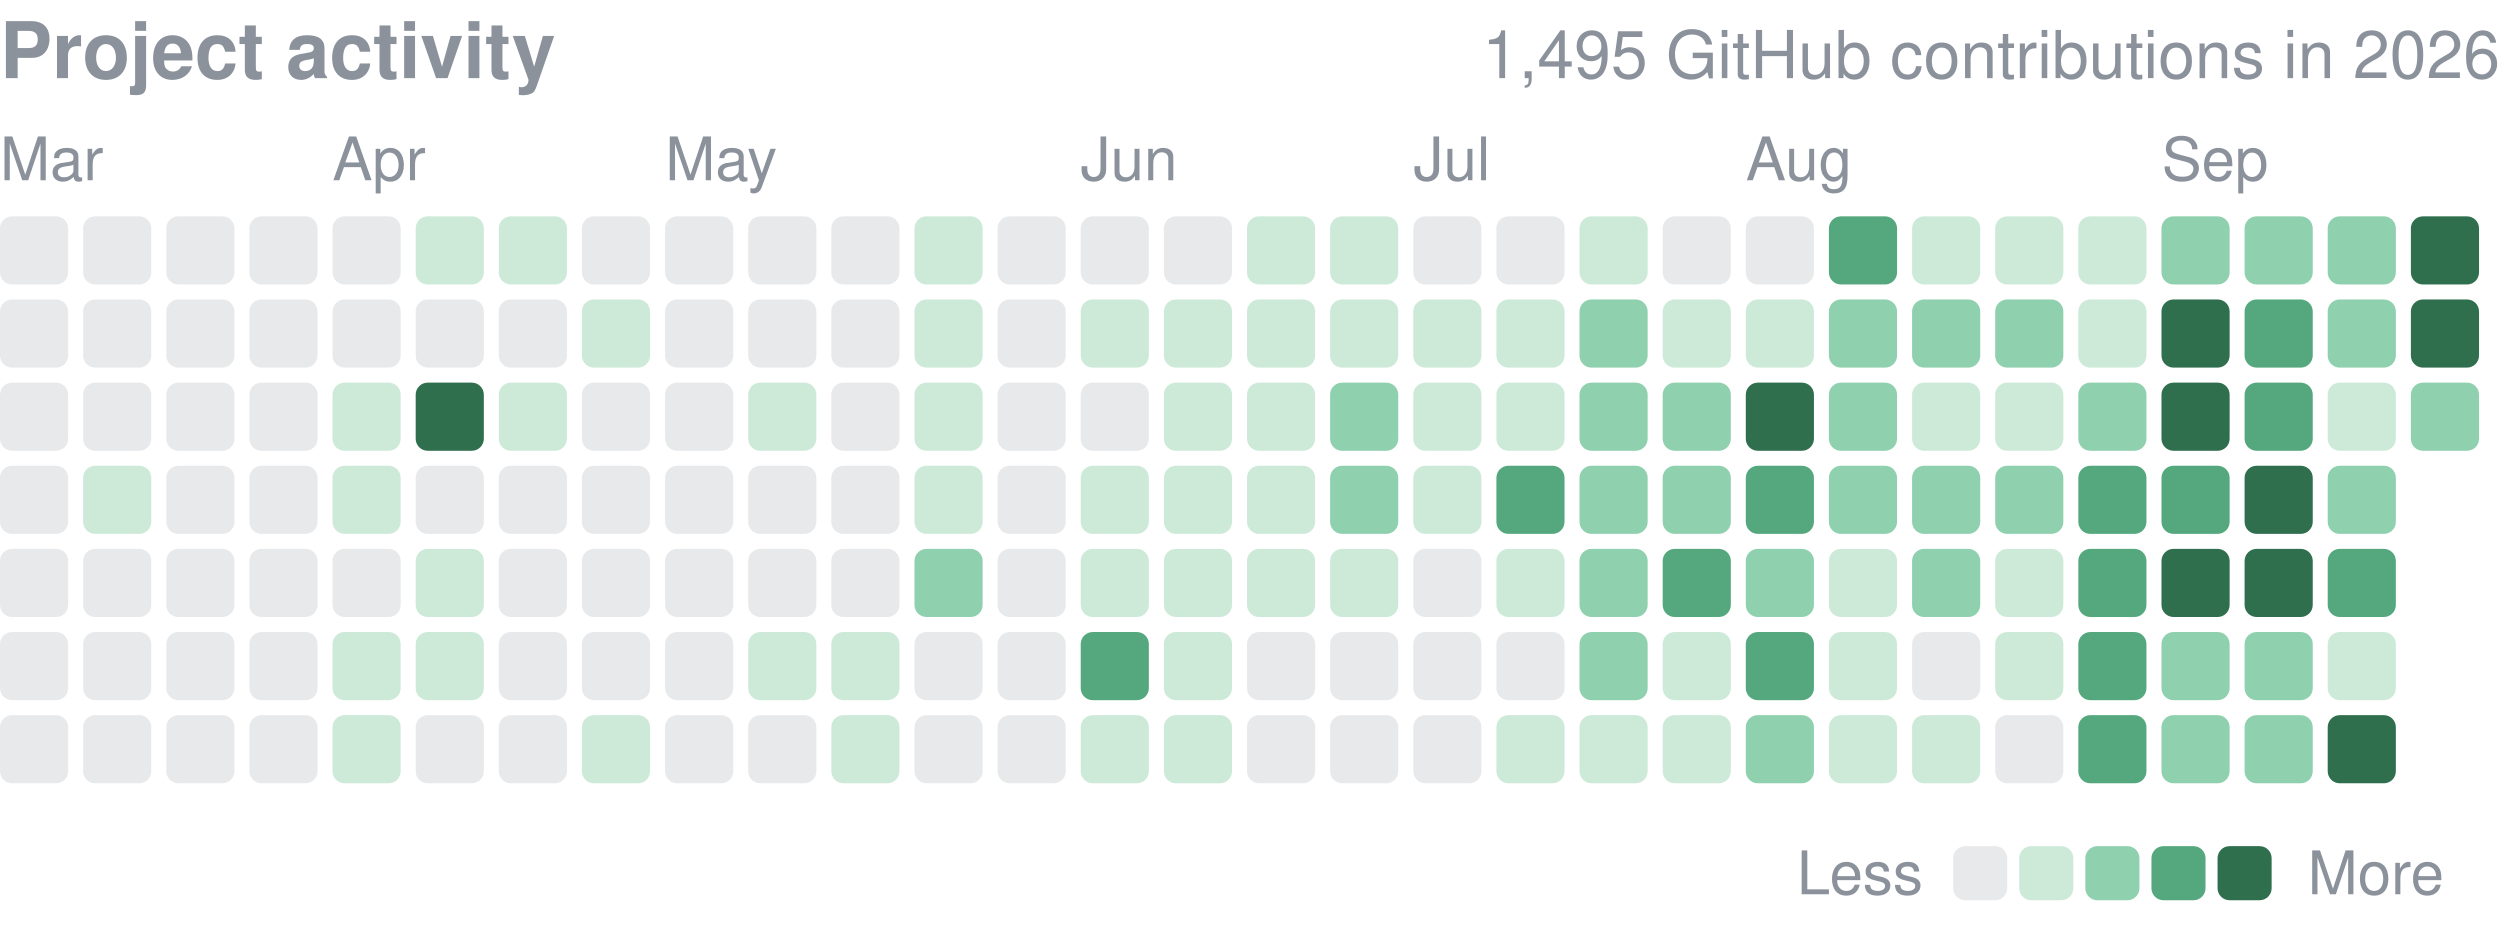
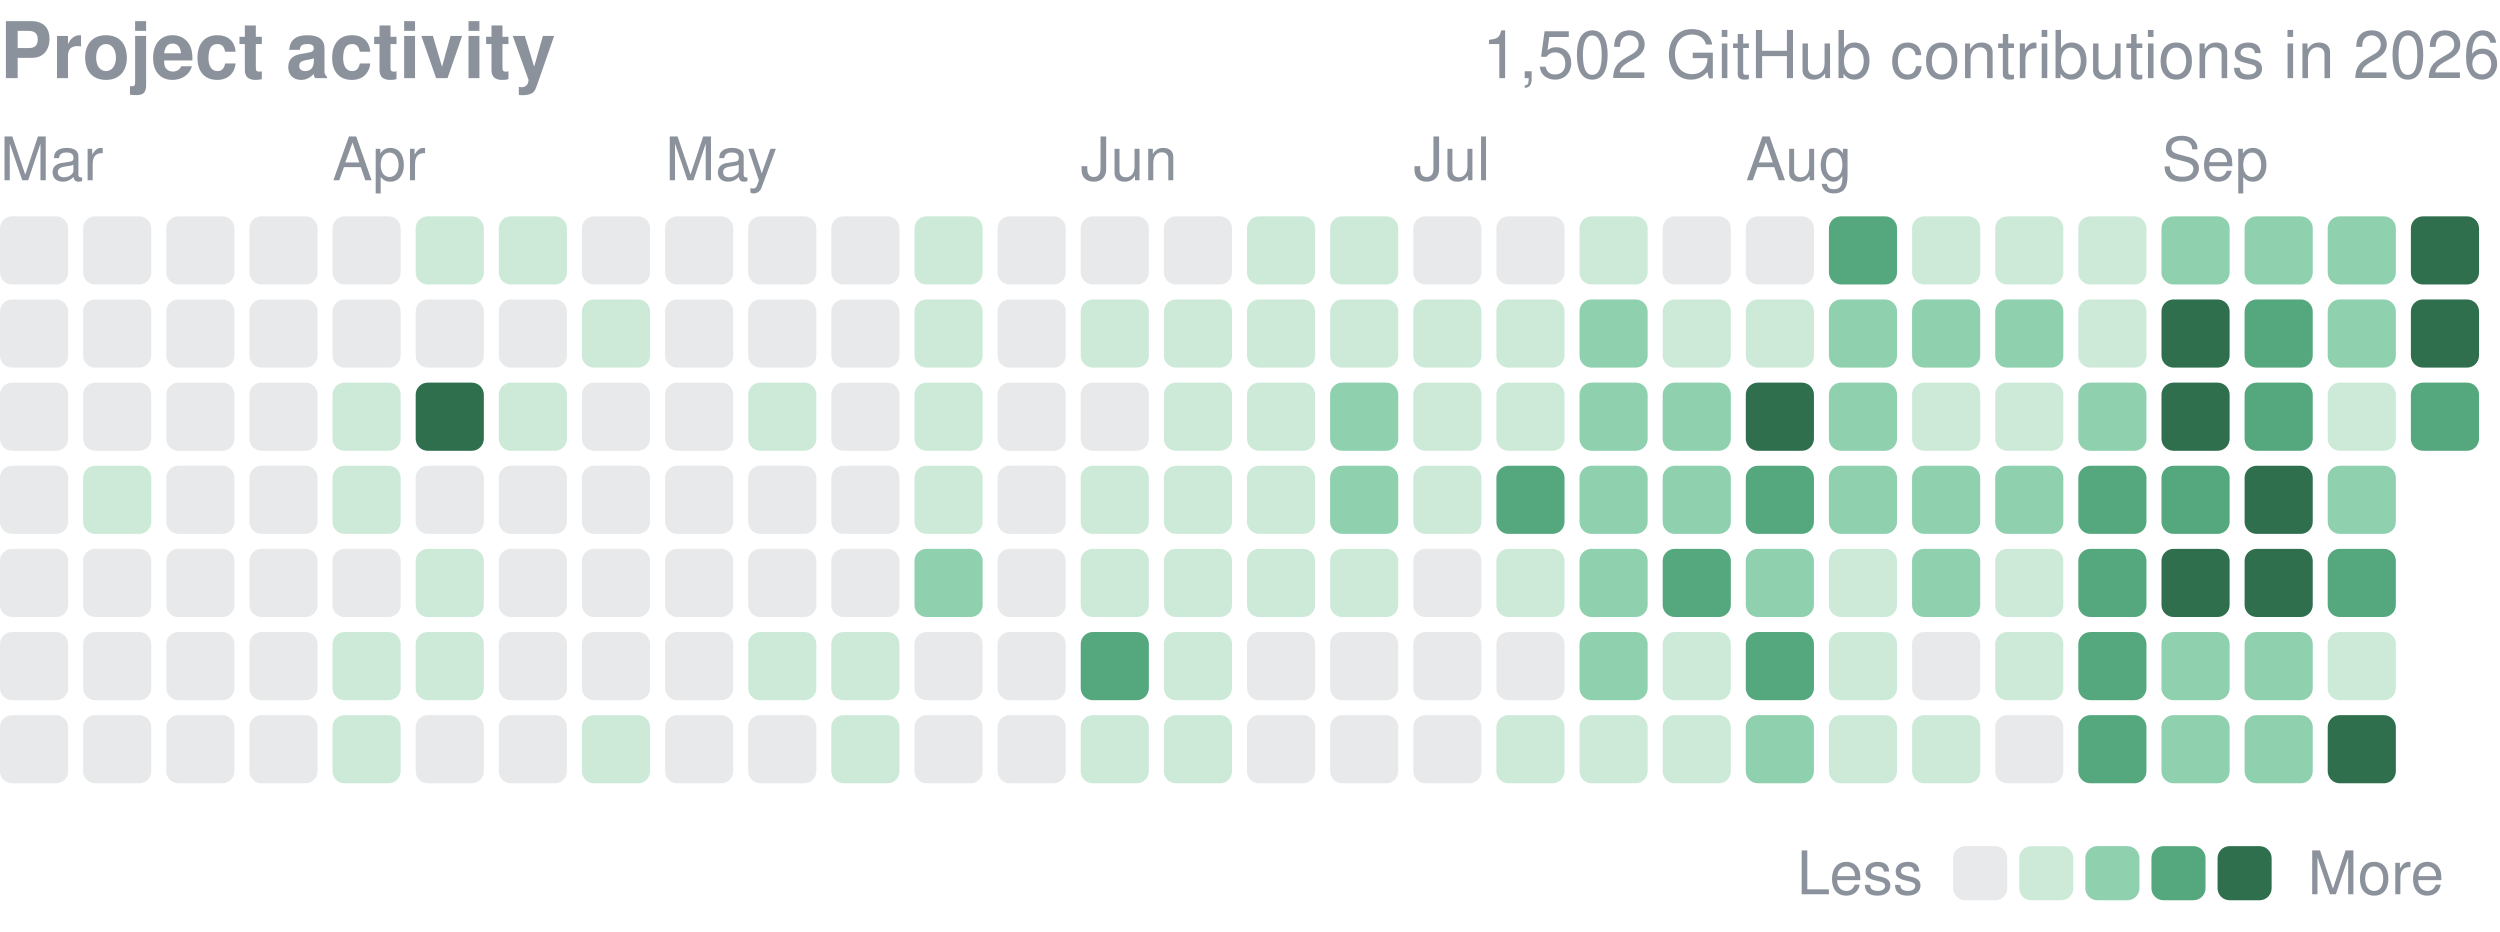
<svg xmlns="http://www.w3.org/2000/svg" width="416" height="155" viewBox="0 0 416 155" role="img" aria-label="yjinyoo GitHub contributions per day in 2026">
  <style>text{font-family:-apple-system,BlinkMacSystemFont,"Segoe UI",Helvetica,Arial,sans-serif}</style>
  <text x="0" y="13" font-size="13" font-weight="600" fill="#8b929c">Project activity</text>
-   <text x="416" y="13" font-size="11" fill="#8b929c" text-anchor="end">1,495 GitHub contributions in 2026</text>
+   <text x="416" y="13" font-size="11" fill="#8b929c" text-anchor="end">1,502 GitHub contributions in 2026</text>
  <text x="0.0" y="30" font-size="10" fill="#8b929c">Mar</text>
  <text x="55.3" y="30" font-size="10" fill="#8b929c">Apr</text>
  <text x="110.7" y="30" font-size="10" fill="#8b929c">May</text>
  <text x="179.8" y="30" font-size="10" fill="#8b929c">Jun</text>
  <text x="235.2" y="30" font-size="10" fill="#8b929c">Jul</text>
  <text x="290.5" y="30" font-size="10" fill="#8b929c">Aug</text>
  <text x="359.7" y="30" font-size="10" fill="#8b929c">Sep</text>
  <rect x="0.00" y="36.00" width="11.34" height="11.34" rx="2.0" fill="#8b929c" opacity="0.2" />
  <rect x="0.00" y="49.83" width="11.34" height="11.34" rx="2.0" fill="#8b929c" opacity="0.2" />
  <rect x="0.00" y="63.67" width="11.34" height="11.34" rx="2.0" fill="#8b929c" opacity="0.2" />
  <rect x="0.00" y="77.50" width="11.34" height="11.34" rx="2.0" fill="#8b929c" opacity="0.2" />
  <rect x="0.00" y="91.33" width="11.34" height="11.34" rx="2.0" fill="#8b929c" opacity="0.2" />
  <rect x="0.00" y="105.17" width="11.34" height="11.34" rx="2.0" fill="#8b929c" opacity="0.2" />
  <rect x="0.00" y="119.00" width="11.34" height="11.34" rx="2.0" fill="#8b929c" opacity="0.2" />
  <rect x="13.83" y="36.00" width="11.34" height="11.34" rx="2.0" fill="#8b929c" opacity="0.2" />
  <rect x="13.83" y="49.83" width="11.34" height="11.34" rx="2.0" fill="#8b929c" opacity="0.2" />
  <rect x="13.83" y="63.67" width="11.34" height="11.34" rx="2.0" fill="#8b929c" opacity="0.2" />
  <rect x="13.83" y="77.50" width="11.34" height="11.34" rx="2.0" fill="#cdead9" />
  <rect x="13.83" y="91.33" width="11.34" height="11.34" rx="2.0" fill="#8b929c" opacity="0.2" />
  <rect x="13.83" y="105.17" width="11.34" height="11.34" rx="2.0" fill="#8b929c" opacity="0.2" />
  <rect x="13.83" y="119.00" width="11.34" height="11.34" rx="2.0" fill="#8b929c" opacity="0.2" />
  <rect x="27.67" y="36.00" width="11.34" height="11.34" rx="2.0" fill="#8b929c" opacity="0.2" />
  <rect x="27.67" y="49.83" width="11.34" height="11.34" rx="2.0" fill="#8b929c" opacity="0.2" />
  <rect x="27.67" y="63.67" width="11.34" height="11.34" rx="2.0" fill="#8b929c" opacity="0.2" />
  <rect x="27.67" y="77.50" width="11.34" height="11.34" rx="2.0" fill="#8b929c" opacity="0.2" />
  <rect x="27.67" y="91.33" width="11.34" height="11.34" rx="2.0" fill="#8b929c" opacity="0.2" />
  <rect x="27.67" y="105.17" width="11.34" height="11.34" rx="2.0" fill="#8b929c" opacity="0.2" />
  <rect x="27.67" y="119.00" width="11.34" height="11.34" rx="2.0" fill="#8b929c" opacity="0.2" />
  <rect x="41.50" y="36.00" width="11.34" height="11.34" rx="2.0" fill="#8b929c" opacity="0.2" />
  <rect x="41.50" y="49.83" width="11.34" height="11.34" rx="2.0" fill="#8b929c" opacity="0.2" />
  <rect x="41.50" y="63.67" width="11.34" height="11.34" rx="2.0" fill="#8b929c" opacity="0.2" />
  <rect x="41.50" y="77.50" width="11.34" height="11.34" rx="2.0" fill="#8b929c" opacity="0.2" />
  <rect x="41.50" y="91.33" width="11.34" height="11.34" rx="2.0" fill="#8b929c" opacity="0.2" />
  <rect x="41.50" y="105.17" width="11.34" height="11.34" rx="2.0" fill="#8b929c" opacity="0.2" />
  <rect x="41.50" y="119.00" width="11.34" height="11.34" rx="2.0" fill="#8b929c" opacity="0.2" />
  <rect x="55.33" y="36.00" width="11.34" height="11.34" rx="2.0" fill="#8b929c" opacity="0.2" />
  <rect x="55.33" y="49.83" width="11.34" height="11.34" rx="2.0" fill="#8b929c" opacity="0.2" />
  <rect x="55.33" y="63.67" width="11.34" height="11.34" rx="2.0" fill="#cdead9" />
  <rect x="55.33" y="77.50" width="11.34" height="11.34" rx="2.0" fill="#cdead9" />
  <rect x="55.33" y="91.33" width="11.34" height="11.34" rx="2.0" fill="#8b929c" opacity="0.2" />
  <rect x="55.33" y="105.17" width="11.34" height="11.34" rx="2.0" fill="#cdead9" />
  <rect x="55.33" y="119.00" width="11.34" height="11.34" rx="2.0" fill="#cdead9" />
  <rect x="69.17" y="36.00" width="11.34" height="11.34" rx="2.0" fill="#cdead9" />
  <rect x="69.17" y="49.83" width="11.34" height="11.34" rx="2.0" fill="#8b929c" opacity="0.2" />
  <rect x="69.17" y="63.67" width="11.34" height="11.34" rx="2.0" fill="#2f6f4e" />
  <rect x="69.17" y="77.50" width="11.34" height="11.34" rx="2.0" fill="#8b929c" opacity="0.2" />
  <rect x="69.17" y="91.33" width="11.34" height="11.34" rx="2.0" fill="#cdead9" />
  <rect x="69.17" y="105.17" width="11.34" height="11.34" rx="2.0" fill="#cdead9" />
  <rect x="69.17" y="119.00" width="11.34" height="11.34" rx="2.0" fill="#8b929c" opacity="0.2" />
  <rect x="83.00" y="36.00" width="11.34" height="11.34" rx="2.0" fill="#cdead9" />
  <rect x="83.00" y="49.83" width="11.34" height="11.34" rx="2.0" fill="#8b929c" opacity="0.2" />
  <rect x="83.00" y="63.67" width="11.34" height="11.34" rx="2.0" fill="#cdead9" />
  <rect x="83.00" y="77.50" width="11.34" height="11.34" rx="2.0" fill="#8b929c" opacity="0.2" />
  <rect x="83.00" y="91.33" width="11.34" height="11.34" rx="2.0" fill="#8b929c" opacity="0.2" />
  <rect x="83.00" y="105.17" width="11.34" height="11.34" rx="2.0" fill="#8b929c" opacity="0.2" />
  <rect x="83.00" y="119.00" width="11.34" height="11.34" rx="2.0" fill="#8b929c" opacity="0.2" />
  <rect x="96.83" y="36.00" width="11.34" height="11.34" rx="2.0" fill="#8b929c" opacity="0.2" />
  <rect x="96.83" y="49.83" width="11.34" height="11.34" rx="2.0" fill="#cdead9" />
  <rect x="96.83" y="63.67" width="11.34" height="11.34" rx="2.0" fill="#8b929c" opacity="0.2" />
  <rect x="96.83" y="77.50" width="11.34" height="11.34" rx="2.0" fill="#8b929c" opacity="0.2" />
  <rect x="96.83" y="91.33" width="11.34" height="11.34" rx="2.0" fill="#8b929c" opacity="0.2" />
  <rect x="96.83" y="105.17" width="11.34" height="11.34" rx="2.0" fill="#8b929c" opacity="0.2" />
  <rect x="96.83" y="119.00" width="11.34" height="11.34" rx="2.0" fill="#cdead9" />
  <rect x="110.67" y="36.00" width="11.34" height="11.34" rx="2.0" fill="#8b929c" opacity="0.2" />
  <rect x="110.67" y="49.83" width="11.34" height="11.34" rx="2.0" fill="#8b929c" opacity="0.2" />
  <rect x="110.67" y="63.67" width="11.34" height="11.34" rx="2.0" fill="#8b929c" opacity="0.2" />
  <rect x="110.67" y="77.50" width="11.34" height="11.34" rx="2.0" fill="#8b929c" opacity="0.2" />
  <rect x="110.67" y="91.33" width="11.34" height="11.34" rx="2.0" fill="#8b929c" opacity="0.2" />
  <rect x="110.67" y="105.17" width="11.34" height="11.34" rx="2.0" fill="#8b929c" opacity="0.2" />
  <rect x="110.67" y="119.00" width="11.34" height="11.34" rx="2.0" fill="#8b929c" opacity="0.2" />
  <rect x="124.50" y="36.00" width="11.34" height="11.34" rx="2.0" fill="#8b929c" opacity="0.2" />
  <rect x="124.50" y="49.83" width="11.34" height="11.34" rx="2.0" fill="#8b929c" opacity="0.2" />
  <rect x="124.50" y="63.67" width="11.34" height="11.34" rx="2.0" fill="#cdead9" />
  <rect x="124.50" y="77.50" width="11.34" height="11.34" rx="2.0" fill="#8b929c" opacity="0.2" />
  <rect x="124.50" y="91.33" width="11.34" height="11.34" rx="2.0" fill="#8b929c" opacity="0.2" />
  <rect x="124.50" y="105.17" width="11.34" height="11.34" rx="2.0" fill="#cdead9" />
  <rect x="124.50" y="119.00" width="11.34" height="11.34" rx="2.0" fill="#8b929c" opacity="0.2" />
  <rect x="138.33" y="36.00" width="11.34" height="11.34" rx="2.0" fill="#8b929c" opacity="0.2" />
  <rect x="138.33" y="49.83" width="11.34" height="11.34" rx="2.0" fill="#8b929c" opacity="0.2" />
  <rect x="138.33" y="63.67" width="11.34" height="11.34" rx="2.0" fill="#8b929c" opacity="0.2" />
  <rect x="138.33" y="77.50" width="11.34" height="11.34" rx="2.0" fill="#8b929c" opacity="0.2" />
  <rect x="138.33" y="91.33" width="11.34" height="11.34" rx="2.0" fill="#8b929c" opacity="0.2" />
  <rect x="138.33" y="105.17" width="11.34" height="11.34" rx="2.0" fill="#cdead9" />
  <rect x="138.33" y="119.00" width="11.34" height="11.34" rx="2.0" fill="#cdead9" />
  <rect x="152.17" y="36.00" width="11.34" height="11.34" rx="2.0" fill="#cdead9" />
  <rect x="152.17" y="49.83" width="11.34" height="11.34" rx="2.0" fill="#cdead9" />
  <rect x="152.17" y="63.67" width="11.34" height="11.34" rx="2.0" fill="#cdead9" />
  <rect x="152.17" y="77.50" width="11.34" height="11.34" rx="2.0" fill="#cdead9" />
  <rect x="152.17" y="91.33" width="11.34" height="11.34" rx="2.0" fill="#8fd0ae" />
  <rect x="152.17" y="105.17" width="11.34" height="11.34" rx="2.0" fill="#8b929c" opacity="0.2" />
  <rect x="152.17" y="119.00" width="11.34" height="11.34" rx="2.0" fill="#8b929c" opacity="0.2" />
  <rect x="166.00" y="36.00" width="11.34" height="11.34" rx="2.0" fill="#8b929c" opacity="0.2" />
  <rect x="166.00" y="49.83" width="11.34" height="11.34" rx="2.0" fill="#8b929c" opacity="0.2" />
  <rect x="166.00" y="63.67" width="11.34" height="11.34" rx="2.0" fill="#8b929c" opacity="0.2" />
  <rect x="166.00" y="77.50" width="11.34" height="11.34" rx="2.0" fill="#8b929c" opacity="0.2" />
  <rect x="166.00" y="91.33" width="11.34" height="11.34" rx="2.0" fill="#8b929c" opacity="0.2" />
  <rect x="166.00" y="105.17" width="11.34" height="11.34" rx="2.0" fill="#8b929c" opacity="0.2" />
  <rect x="166.00" y="119.00" width="11.34" height="11.34" rx="2.0" fill="#8b929c" opacity="0.2" />
  <rect x="179.83" y="36.00" width="11.34" height="11.34" rx="2.0" fill="#8b929c" opacity="0.2" />
  <rect x="179.83" y="49.83" width="11.34" height="11.34" rx="2.0" fill="#cdead9" />
  <rect x="179.83" y="63.67" width="11.34" height="11.34" rx="2.0" fill="#8b929c" opacity="0.2" />
  <rect x="179.83" y="77.50" width="11.34" height="11.34" rx="2.0" fill="#cdead9" />
  <rect x="179.83" y="91.33" width="11.34" height="11.34" rx="2.0" fill="#cdead9" />
  <rect x="179.83" y="105.17" width="11.34" height="11.34" rx="2.0" fill="#55a87e" />
  <rect x="179.83" y="119.00" width="11.34" height="11.34" rx="2.0" fill="#cdead9" />
  <rect x="193.67" y="36.00" width="11.34" height="11.34" rx="2.0" fill="#8b929c" opacity="0.2" />
  <rect x="193.67" y="49.83" width="11.34" height="11.34" rx="2.0" fill="#cdead9" />
  <rect x="193.67" y="63.67" width="11.34" height="11.34" rx="2.0" fill="#cdead9" />
  <rect x="193.67" y="77.50" width="11.34" height="11.34" rx="2.0" fill="#cdead9" />
  <rect x="193.67" y="91.33" width="11.34" height="11.34" rx="2.0" fill="#cdead9" />
  <rect x="193.67" y="105.17" width="11.34" height="11.34" rx="2.0" fill="#cdead9" />
  <rect x="193.67" y="119.00" width="11.34" height="11.34" rx="2.0" fill="#cdead9" />
  <rect x="207.50" y="36.00" width="11.34" height="11.34" rx="2.0" fill="#cdead9" />
  <rect x="207.50" y="49.83" width="11.34" height="11.34" rx="2.0" fill="#cdead9" />
  <rect x="207.50" y="63.67" width="11.34" height="11.34" rx="2.0" fill="#cdead9" />
  <rect x="207.50" y="77.50" width="11.34" height="11.34" rx="2.0" fill="#cdead9" />
  <rect x="207.50" y="91.33" width="11.34" height="11.34" rx="2.0" fill="#cdead9" />
  <rect x="207.50" y="105.17" width="11.34" height="11.34" rx="2.0" fill="#8b929c" opacity="0.2" />
  <rect x="207.50" y="119.00" width="11.34" height="11.34" rx="2.0" fill="#8b929c" opacity="0.2" />
  <rect x="221.33" y="36.00" width="11.34" height="11.34" rx="2.0" fill="#cdead9" />
  <rect x="221.33" y="49.83" width="11.34" height="11.34" rx="2.0" fill="#cdead9" />
  <rect x="221.33" y="63.67" width="11.34" height="11.34" rx="2.0" fill="#8fd0ae" />
  <rect x="221.33" y="77.50" width="11.34" height="11.34" rx="2.0" fill="#8fd0ae" />
  <rect x="221.33" y="91.33" width="11.34" height="11.34" rx="2.0" fill="#cdead9" />
  <rect x="221.33" y="105.17" width="11.34" height="11.34" rx="2.0" fill="#8b929c" opacity="0.2" />
  <rect x="221.33" y="119.00" width="11.34" height="11.34" rx="2.0" fill="#8b929c" opacity="0.2" />
  <rect x="235.17" y="36.00" width="11.34" height="11.34" rx="2.0" fill="#8b929c" opacity="0.2" />
  <rect x="235.17" y="49.83" width="11.34" height="11.34" rx="2.0" fill="#cdead9" />
  <rect x="235.17" y="63.67" width="11.34" height="11.34" rx="2.0" fill="#cdead9" />
  <rect x="235.17" y="77.50" width="11.34" height="11.34" rx="2.0" fill="#cdead9" />
  <rect x="235.17" y="91.33" width="11.34" height="11.34" rx="2.0" fill="#8b929c" opacity="0.2" />
  <rect x="235.17" y="105.17" width="11.34" height="11.34" rx="2.0" fill="#8b929c" opacity="0.2" />
  <rect x="235.17" y="119.00" width="11.34" height="11.34" rx="2.0" fill="#8b929c" opacity="0.2" />
  <rect x="249.00" y="36.00" width="11.34" height="11.34" rx="2.0" fill="#8b929c" opacity="0.2" />
  <rect x="249.00" y="49.83" width="11.34" height="11.34" rx="2.0" fill="#cdead9" />
  <rect x="249.00" y="63.67" width="11.34" height="11.34" rx="2.0" fill="#cdead9" />
  <rect x="249.00" y="77.50" width="11.34" height="11.34" rx="2.0" fill="#55a87e" />
  <rect x="249.00" y="91.33" width="11.34" height="11.34" rx="2.0" fill="#cdead9" />
  <rect x="249.00" y="105.17" width="11.34" height="11.34" rx="2.0" fill="#8b929c" opacity="0.2" />
  <rect x="249.00" y="119.00" width="11.34" height="11.34" rx="2.0" fill="#cdead9" />
  <rect x="262.83" y="36.00" width="11.34" height="11.34" rx="2.0" fill="#cdead9" />
  <rect x="262.83" y="49.83" width="11.34" height="11.34" rx="2.0" fill="#8fd0ae" />
  <rect x="262.83" y="63.67" width="11.34" height="11.34" rx="2.0" fill="#8fd0ae" />
  <rect x="262.83" y="77.50" width="11.34" height="11.34" rx="2.0" fill="#8fd0ae" />
  <rect x="262.83" y="91.33" width="11.34" height="11.34" rx="2.0" fill="#8fd0ae" />
  <rect x="262.83" y="105.17" width="11.34" height="11.34" rx="2.0" fill="#8fd0ae" />
  <rect x="262.83" y="119.00" width="11.34" height="11.34" rx="2.0" fill="#cdead9" />
  <rect x="276.67" y="36.00" width="11.34" height="11.34" rx="2.0" fill="#8b929c" opacity="0.2" />
  <rect x="276.67" y="49.83" width="11.34" height="11.34" rx="2.0" fill="#cdead9" />
  <rect x="276.67" y="63.67" width="11.34" height="11.34" rx="2.0" fill="#8fd0ae" />
  <rect x="276.67" y="77.50" width="11.34" height="11.34" rx="2.0" fill="#8fd0ae" />
  <rect x="276.67" y="91.33" width="11.34" height="11.34" rx="2.0" fill="#55a87e" />
  <rect x="276.67" y="105.17" width="11.34" height="11.34" rx="2.0" fill="#cdead9" />
  <rect x="276.67" y="119.00" width="11.34" height="11.34" rx="2.0" fill="#cdead9" />
  <rect x="290.50" y="36.00" width="11.34" height="11.34" rx="2.0" fill="#8b929c" opacity="0.2" />
  <rect x="290.50" y="49.83" width="11.34" height="11.34" rx="2.0" fill="#cdead9" />
  <rect x="290.50" y="63.67" width="11.34" height="11.34" rx="2.0" fill="#2f6f4e" />
  <rect x="290.50" y="77.50" width="11.34" height="11.34" rx="2.0" fill="#55a87e" />
  <rect x="290.50" y="91.33" width="11.34" height="11.34" rx="2.0" fill="#8fd0ae" />
  <rect x="290.50" y="105.17" width="11.34" height="11.34" rx="2.0" fill="#55a87e" />
  <rect x="290.50" y="119.00" width="11.34" height="11.34" rx="2.0" fill="#8fd0ae" />
  <rect x="304.33" y="36.00" width="11.34" height="11.34" rx="2.0" fill="#55a87e" />
  <rect x="304.33" y="49.83" width="11.34" height="11.34" rx="2.0" fill="#8fd0ae" />
  <rect x="304.33" y="63.67" width="11.34" height="11.34" rx="2.0" fill="#8fd0ae" />
  <rect x="304.33" y="77.50" width="11.34" height="11.34" rx="2.0" fill="#8fd0ae" />
  <rect x="304.33" y="91.33" width="11.34" height="11.34" rx="2.0" fill="#cdead9" />
  <rect x="304.33" y="105.17" width="11.34" height="11.34" rx="2.0" fill="#cdead9" />
  <rect x="304.33" y="119.00" width="11.34" height="11.34" rx="2.0" fill="#cdead9" />
  <rect x="318.17" y="36.00" width="11.34" height="11.34" rx="2.0" fill="#cdead9" />
  <rect x="318.17" y="49.83" width="11.34" height="11.34" rx="2.0" fill="#8fd0ae" />
  <rect x="318.17" y="63.67" width="11.34" height="11.34" rx="2.0" fill="#cdead9" />
  <rect x="318.17" y="77.50" width="11.34" height="11.34" rx="2.0" fill="#8fd0ae" />
  <rect x="318.17" y="91.33" width="11.34" height="11.34" rx="2.0" fill="#8fd0ae" />
  <rect x="318.17" y="105.17" width="11.34" height="11.34" rx="2.0" fill="#8b929c" opacity="0.2" />
  <rect x="318.17" y="119.00" width="11.34" height="11.34" rx="2.0" fill="#cdead9" />
  <rect x="332.00" y="36.00" width="11.34" height="11.34" rx="2.0" fill="#cdead9" />
  <rect x="332.00" y="49.83" width="11.34" height="11.34" rx="2.0" fill="#8fd0ae" />
  <rect x="332.00" y="63.67" width="11.34" height="11.34" rx="2.0" fill="#cdead9" />
  <rect x="332.00" y="77.50" width="11.34" height="11.34" rx="2.0" fill="#8fd0ae" />
  <rect x="332.00" y="91.33" width="11.34" height="11.34" rx="2.0" fill="#cdead9" />
  <rect x="332.00" y="105.17" width="11.34" height="11.34" rx="2.0" fill="#cdead9" />
  <rect x="332.00" y="119.00" width="11.34" height="11.34" rx="2.0" fill="#8b929c" opacity="0.2" />
  <rect x="345.83" y="36.00" width="11.34" height="11.34" rx="2.0" fill="#cdead9" />
  <rect x="345.83" y="49.83" width="11.34" height="11.34" rx="2.0" fill="#cdead9" />
  <rect x="345.83" y="63.67" width="11.34" height="11.34" rx="2.0" fill="#8fd0ae" />
  <rect x="345.83" y="77.50" width="11.34" height="11.34" rx="2.0" fill="#55a87e" />
  <rect x="345.83" y="91.33" width="11.34" height="11.34" rx="2.0" fill="#55a87e" />
  <rect x="345.83" y="105.17" width="11.34" height="11.34" rx="2.0" fill="#55a87e" />
  <rect x="345.83" y="119.00" width="11.34" height="11.34" rx="2.0" fill="#55a87e" />
  <rect x="359.67" y="36.00" width="11.34" height="11.34" rx="2.0" fill="#8fd0ae" />
  <rect x="359.67" y="49.83" width="11.34" height="11.34" rx="2.0" fill="#2f6f4e" />
  <rect x="359.67" y="63.67" width="11.34" height="11.34" rx="2.0" fill="#2f6f4e" />
  <rect x="359.67" y="77.50" width="11.34" height="11.34" rx="2.0" fill="#55a87e" />
  <rect x="359.67" y="91.33" width="11.34" height="11.34" rx="2.0" fill="#2f6f4e" />
  <rect x="359.67" y="105.17" width="11.34" height="11.34" rx="2.0" fill="#8fd0ae" />
  <rect x="359.67" y="119.00" width="11.34" height="11.34" rx="2.0" fill="#8fd0ae" />
  <rect x="373.50" y="36.00" width="11.34" height="11.34" rx="2.0" fill="#8fd0ae" />
  <rect x="373.50" y="49.83" width="11.34" height="11.34" rx="2.0" fill="#55a87e" />
  <rect x="373.50" y="63.67" width="11.34" height="11.34" rx="2.0" fill="#55a87e" />
  <rect x="373.50" y="77.50" width="11.34" height="11.34" rx="2.0" fill="#2f6f4e" />
  <rect x="373.50" y="91.33" width="11.34" height="11.34" rx="2.0" fill="#2f6f4e" />
  <rect x="373.50" y="105.17" width="11.34" height="11.34" rx="2.0" fill="#8fd0ae" />
  <rect x="373.50" y="119.00" width="11.34" height="11.34" rx="2.0" fill="#8fd0ae" />
  <rect x="387.33" y="36.00" width="11.34" height="11.34" rx="2.0" fill="#8fd0ae" />
  <rect x="387.33" y="49.83" width="11.34" height="11.34" rx="2.0" fill="#8fd0ae" />
  <rect x="387.33" y="63.67" width="11.34" height="11.34" rx="2.0" fill="#cdead9" />
  <rect x="387.33" y="77.50" width="11.34" height="11.34" rx="2.0" fill="#8fd0ae" />
  <rect x="387.33" y="91.33" width="11.34" height="11.34" rx="2.0" fill="#55a87e" />
  <rect x="387.33" y="105.17" width="11.34" height="11.34" rx="2.0" fill="#cdead9" />
  <rect x="387.33" y="119.00" width="11.34" height="11.34" rx="2.0" fill="#2f6f4e" />
  <rect x="401.17" y="36.00" width="11.34" height="11.34" rx="2.0" fill="#2f6f4e" />
  <rect x="401.17" y="49.83" width="11.34" height="11.34" rx="2.0" fill="#2f6f4e" />
-   <rect x="401.17" y="63.67" width="11.34" height="11.34" rx="2.0" fill="#8fd0ae" />
+   <rect x="401.17" y="63.67" width="11.34" height="11.34" rx="2.0" fill="#55a87e" />
  <text x="299" y="148.8" font-size="10" fill="#8b929c">Less</text>
  <rect x="325" y="140.8" width="9" height="9" rx="2.0" fill="#8b929c" opacity="0.2" />
  <rect x="336.0" y="140.8" width="9" height="9" rx="2.0" fill="#cdead9" />
  <rect x="347.0" y="140.8" width="9" height="9" rx="2.0" fill="#8fd0ae" />
  <rect x="358.0" y="140.8" width="9" height="9" rx="2.0" fill="#55a87e" />
  <rect x="369.0" y="140.8" width="9" height="9" rx="2.0" fill="#2f6f4e" />
  <text x="384.0" y="148.8" font-size="10" fill="#8b929c">More</text>
</svg>
